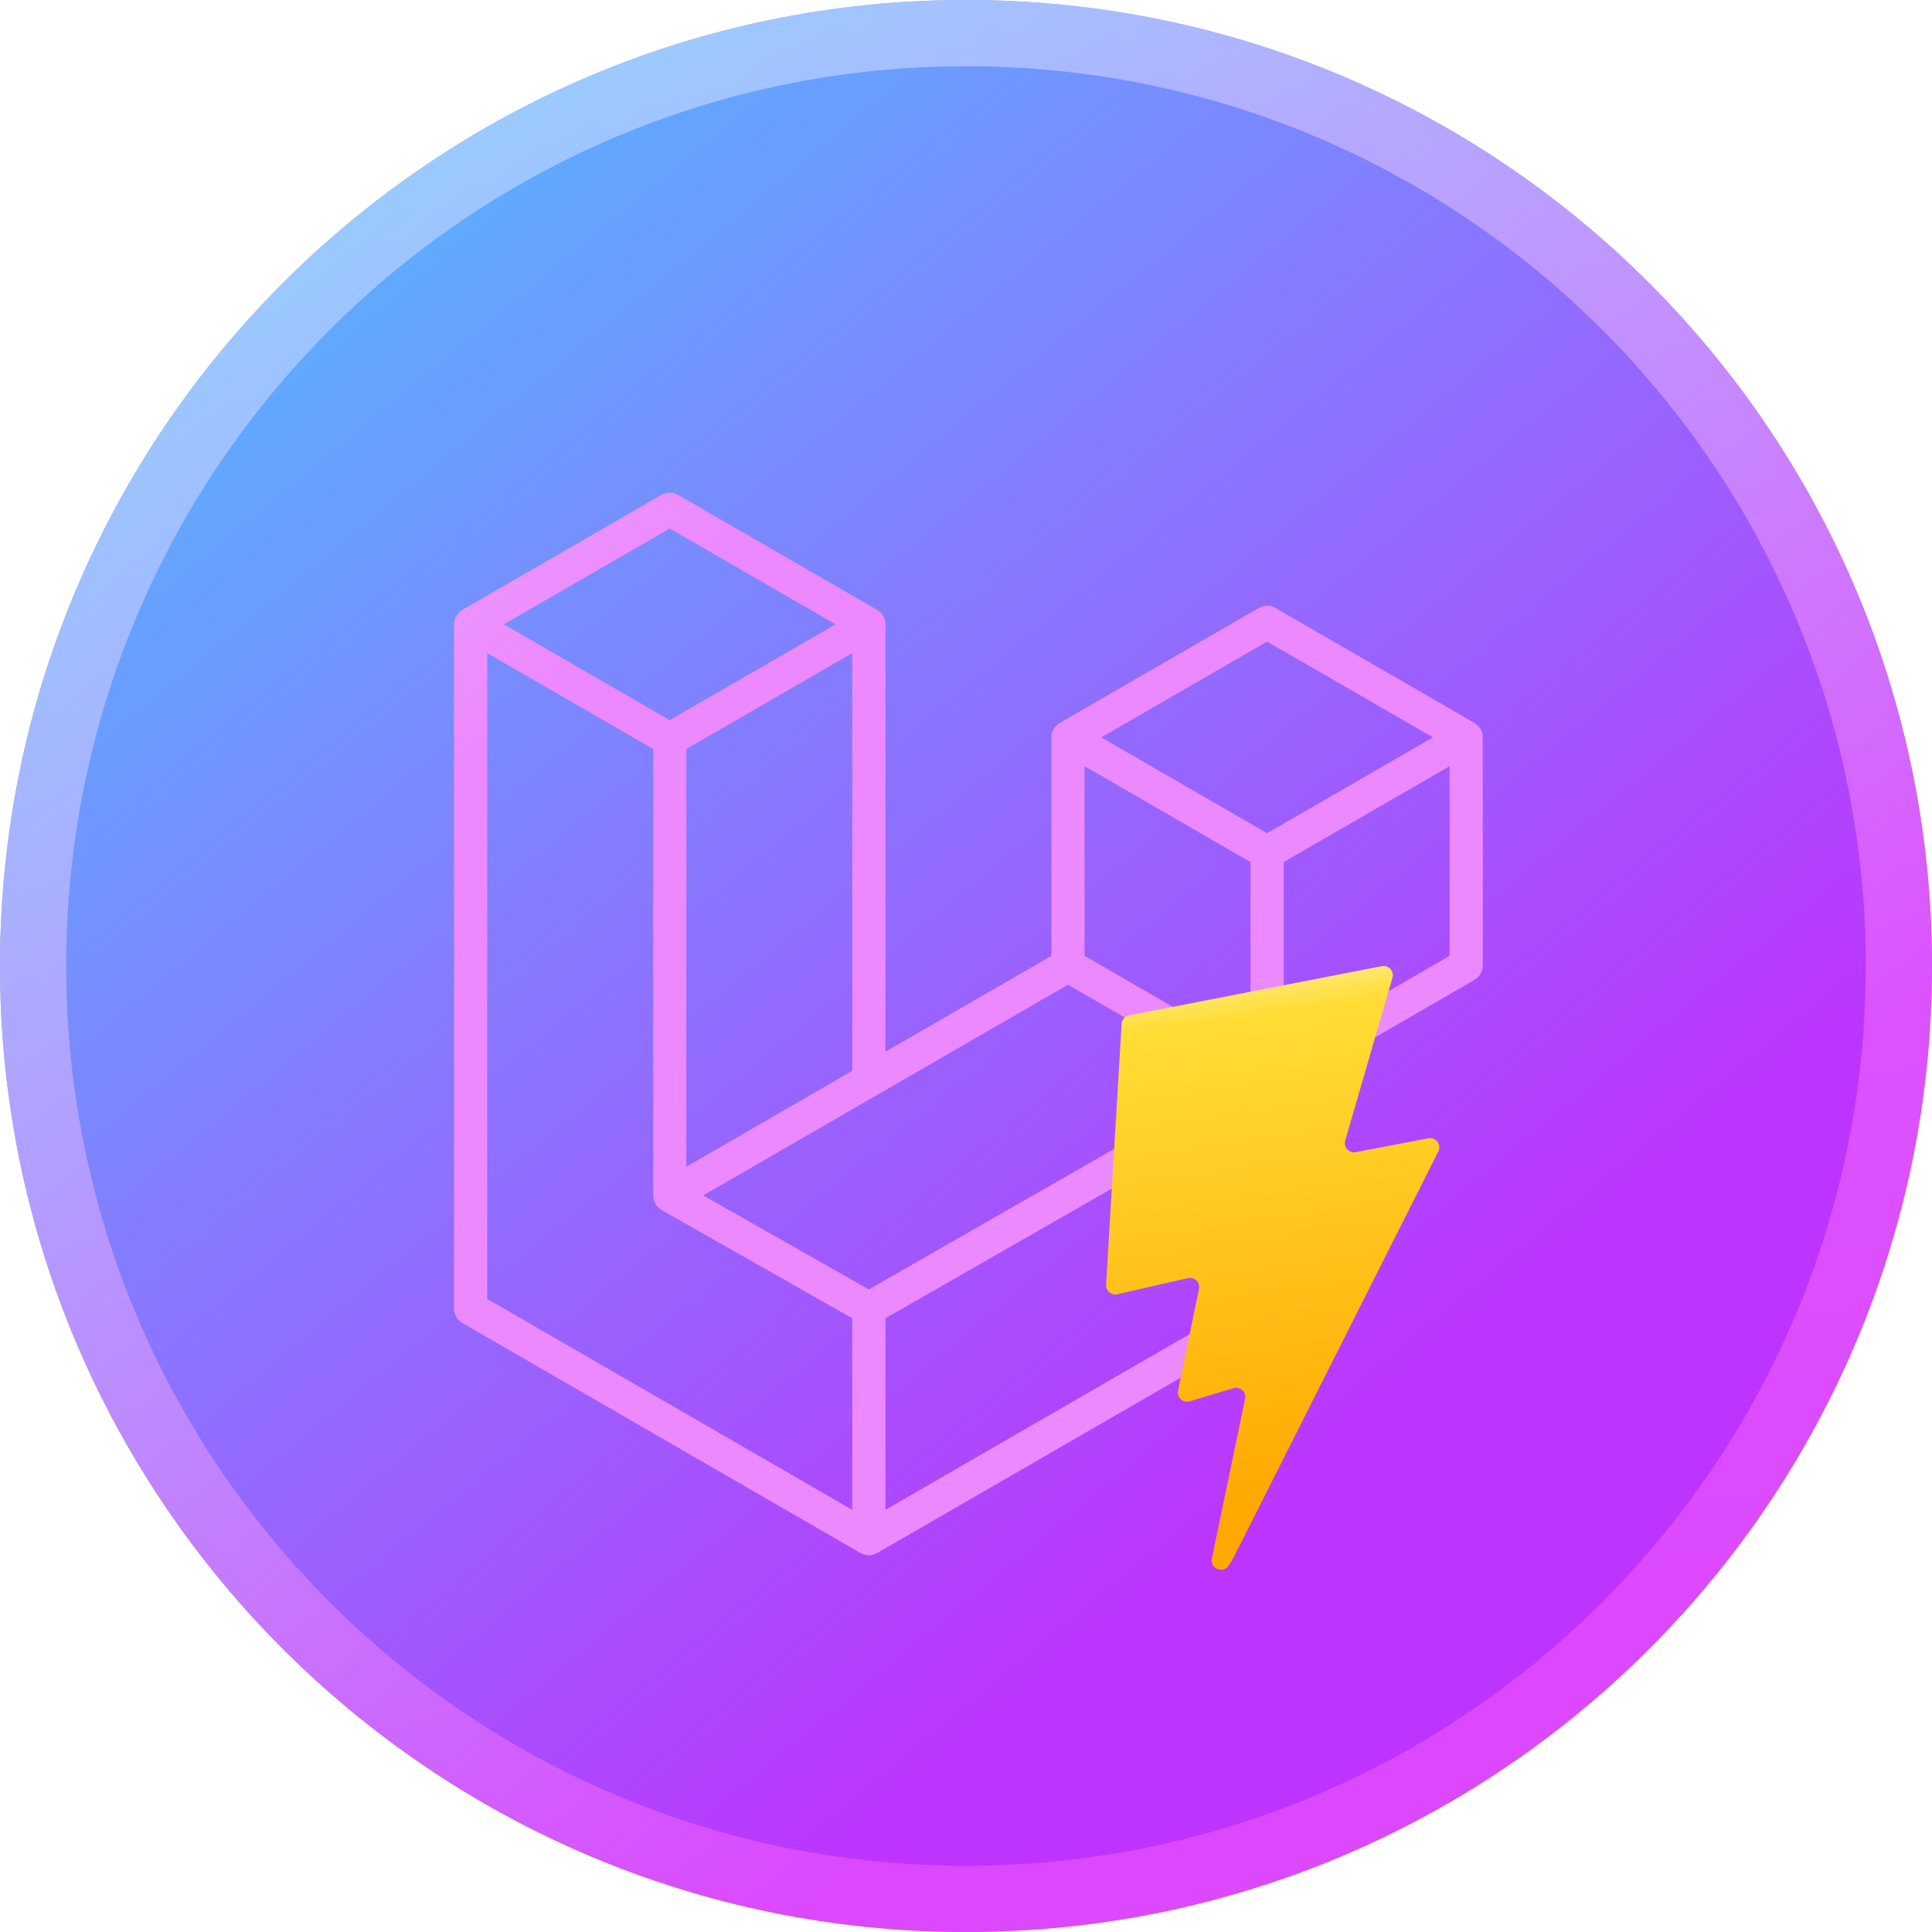
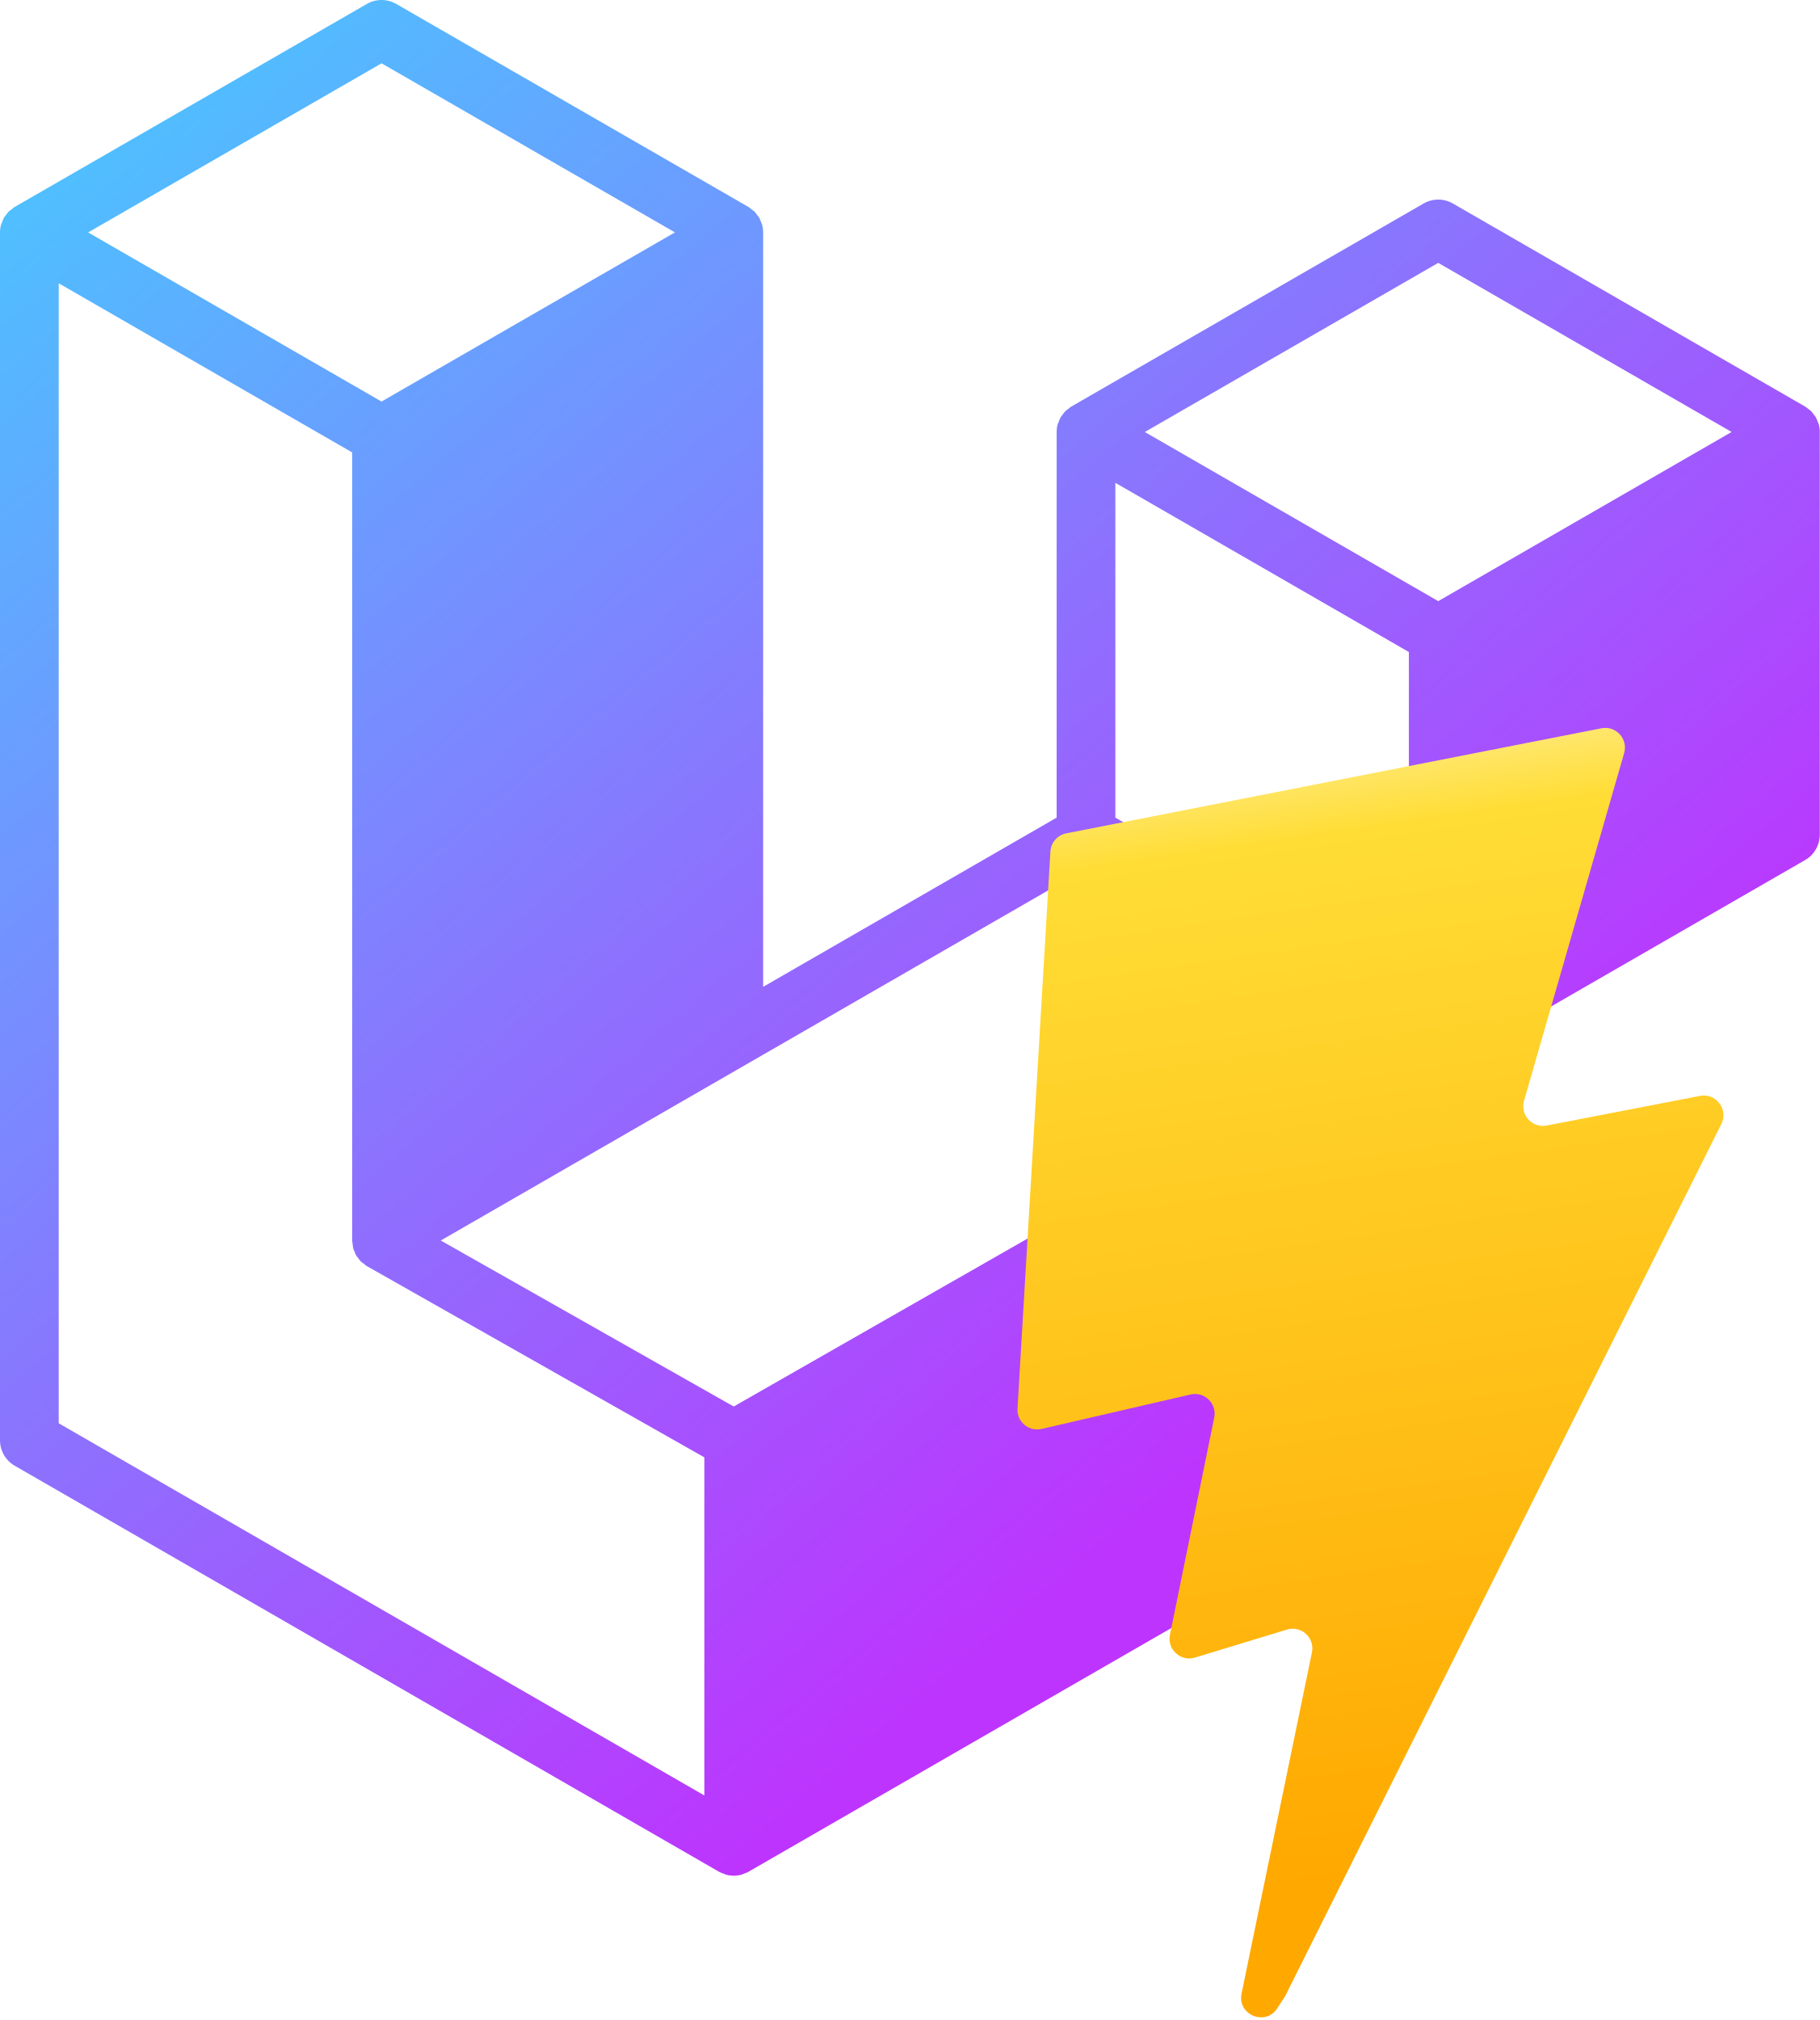
- <svg xmlns="http://www.w3.org/2000/svg" width="175" height="175" viewBox="0 0 175 175" fill="none">
-   <circle cx="87.5" cy="87.5" r="87.5" fill="#C4C4C4" />
-   <circle cx="87.5" cy="87.5" r="87.5" fill="url(#paint0_linear)" />
-   <path fill-rule="evenodd" clip-rule="evenodd" d="M134.26 66.399C134.295 66.528 134.312 66.66 134.312 66.793V87.453C134.313 87.718 134.243 87.978 134.11 88.208C133.978 88.437 133.787 88.627 133.558 88.759L116.275 98.743V118.531C116.275 119.069 115.99 119.566 115.524 119.838L79.448 140.674C79.365 140.721 79.275 140.752 79.185 140.784C79.151 140.795 79.12 140.816 79.084 140.825C78.832 140.892 78.567 140.892 78.314 140.825C78.273 140.814 78.236 140.791 78.196 140.776C78.114 140.746 78.027 140.72 77.948 140.674L41.879 119.838C41.65 119.706 41.46 119.515 41.328 119.286C41.195 119.056 41.125 118.796 41.125 118.531V56.551C41.125 56.416 41.144 56.284 41.178 56.156C41.189 56.113 41.215 56.073 41.23 56.03C41.258 55.951 41.285 55.87 41.326 55.796C41.354 55.747 41.395 55.708 41.429 55.663C41.472 55.602 41.512 55.54 41.562 55.487C41.605 55.444 41.662 55.412 41.711 55.375C41.765 55.329 41.814 55.28 41.876 55.245H41.878L59.913 44.826C60.141 44.694 60.4 44.625 60.664 44.625C60.927 44.625 61.186 44.694 61.414 44.826L79.45 55.245H79.454C79.514 55.282 79.564 55.329 79.619 55.373C79.668 55.41 79.722 55.444 79.765 55.486C79.818 55.54 79.855 55.602 79.9 55.663C79.932 55.708 79.975 55.747 80.002 55.796C80.045 55.872 80.069 55.951 80.099 56.03C80.114 56.073 80.141 56.113 80.152 56.158C80.186 56.286 80.204 56.419 80.204 56.551V95.263L95.233 86.581V66.791C95.233 66.659 95.252 66.525 95.286 66.399C95.299 66.354 95.323 66.314 95.338 66.271C95.368 66.192 95.395 66.111 95.436 66.038C95.464 65.989 95.505 65.949 95.537 65.904C95.582 65.844 95.62 65.782 95.672 65.729C95.716 65.686 95.77 65.654 95.819 65.616C95.875 65.571 95.924 65.522 95.984 65.486H95.986L114.023 55.068C114.251 54.936 114.51 54.866 114.774 54.866C115.037 54.866 115.296 54.936 115.524 55.068L133.56 65.486C133.624 65.524 133.673 65.571 133.729 65.614C133.776 65.652 133.83 65.686 133.873 65.727C133.926 65.782 133.963 65.844 134.008 65.904C134.042 65.949 134.084 65.989 134.11 66.038C134.153 66.111 134.177 66.192 134.207 66.271C134.224 66.314 134.249 66.354 134.26 66.399V66.399ZM131.306 86.581V69.401L124.994 73.046L116.275 78.083V95.263L131.308 86.581H131.306ZM113.271 117.659V100.468L104.694 105.382L80.202 119.406V136.76L113.271 117.659ZM44.132 59.159V117.659L77.196 136.758V119.408L59.922 109.6L59.917 109.596L59.909 109.592C59.851 109.559 59.802 109.51 59.748 109.468C59.701 109.43 59.647 109.4 59.605 109.359L59.602 109.353C59.553 109.306 59.519 109.248 59.478 109.195C59.44 109.144 59.395 109.101 59.365 109.048L59.363 109.043C59.329 108.986 59.309 108.918 59.284 108.854C59.26 108.798 59.228 108.745 59.213 108.685V108.683C59.194 108.611 59.191 108.536 59.183 108.463C59.175 108.406 59.16 108.35 59.16 108.293V108.289V67.842L50.443 62.803L44.132 59.161V59.159ZM60.666 47.873L45.639 56.551L60.662 65.23L75.687 56.55L60.662 47.873H60.666ZM68.48 102.034L77.198 96.999V59.159L70.886 62.805L62.167 67.842V105.682L68.48 102.034ZM114.774 58.114L99.749 66.793L114.774 75.471L129.797 66.791L114.774 58.114V58.114ZM113.271 78.083L104.551 73.046L98.24 69.401V86.581L106.957 91.616L113.271 95.263V78.083ZM78.697 116.798L100.736 104.175L111.752 97.867L96.738 89.194L79.452 99.18L63.697 108.28L78.697 116.798V116.798Z" fill="#ED8989" style="mix-blend-mode:lighten" />
-   <path d="M125.16 87.516L102.274 91.972C101.898 92.046 101.619 92.362 101.597 92.743L100.189 116.37C100.156 116.926 100.67 117.358 101.217 117.233L107.588 115.772C108.185 115.635 108.723 116.157 108.601 116.753L106.708 125.964C106.58 126.584 107.166 127.114 107.775 126.93L111.711 125.742C112.321 125.558 112.907 126.09 112.778 126.71L109.77 141.18C109.581 142.085 110.793 142.578 111.298 141.802L111.636 141.284L130.284 104.301C130.596 103.682 130.058 102.976 129.373 103.107L122.815 104.365C122.199 104.483 121.674 103.913 121.848 103.314L126.129 88.567C126.303 87.967 125.777 87.396 125.16 87.516Z" fill="url(#paint1_linear)" />
-   <rect x="3" y="3" width="169" height="169" rx="84.5" stroke="url(#paint2_linear)" stroke-width="6" style="mix-blend-mode:soft-light" />
+ <svg xmlns="http://www.w3.org/2000/svg" width="164" height="182" viewBox="0 0 164 182" fill="none">
+   <path fill-rule="evenodd" clip-rule="evenodd" d="M163.908 38.232C163.968 38.458 163.999 38.69 164 38.923V75.199C164 75.664 163.877 76.122 163.644 76.524C163.411 76.927 163.076 77.261 162.672 77.493L132.256 95.022V129.767C132.256 130.713 131.754 131.585 130.935 132.062L67.444 168.648C67.299 168.73 67.141 168.783 66.982 168.84C66.922 168.859 66.866 168.896 66.804 168.912C66.36 169.029 65.893 169.029 65.449 168.912C65.377 168.892 65.311 168.853 65.241 168.826C65.096 168.773 64.944 168.727 64.805 168.648L1.328 132.062C0.924 131.83 0.589 131.495 0.356 131.093C0.123 130.69 0 130.233 0 129.767V20.941C0 20.703 0.033 20.471 0.092 20.247C0.112 20.171 0.159 20.101 0.185 20.025C0.235 19.886 0.281 19.744 0.353 19.615C0.403 19.529 0.476 19.46 0.535 19.38C0.611 19.275 0.68 19.166 0.77 19.073C0.846 18.997 0.945 18.941 1.03 18.875C1.126 18.795 1.212 18.709 1.321 18.646H1.324L33.065 0.353C33.467 0.122 33.922 0 34.386 0C34.85 0 35.305 0.122 35.707 0.353L67.448 18.646H67.454C67.56 18.712 67.649 18.795 67.745 18.871C67.831 18.937 67.927 18.997 68.002 19.07C68.095 19.166 68.161 19.275 68.24 19.38C68.296 19.46 68.372 19.529 68.419 19.615C68.495 19.747 68.538 19.886 68.59 20.025C68.617 20.101 68.663 20.171 68.683 20.25C68.744 20.475 68.775 20.707 68.775 20.941V88.913L95.225 73.668V38.92C95.225 38.688 95.258 38.454 95.317 38.232C95.34 38.153 95.383 38.083 95.41 38.007C95.462 37.868 95.509 37.726 95.581 37.597C95.631 37.511 95.704 37.442 95.76 37.363C95.839 37.257 95.905 37.148 95.998 37.055C96.073 36.979 96.169 36.923 96.255 36.857C96.354 36.778 96.44 36.691 96.546 36.629H96.549L128.293 18.336C128.695 18.104 129.15 17.982 129.614 17.982C130.078 17.982 130.533 18.104 130.935 18.336L162.676 36.629C162.788 36.695 162.874 36.778 162.973 36.853C163.055 36.92 163.151 36.979 163.227 37.052C163.32 37.148 163.386 37.257 163.465 37.363C163.524 37.442 163.597 37.511 163.643 37.597C163.719 37.726 163.762 37.868 163.815 38.007C163.845 38.083 163.888 38.153 163.908 38.232ZM5.291 25.52V128.236L63.481 161.771V131.308L33.081 114.086L33.072 114.079L33.058 114.073C32.956 114.013 32.87 113.927 32.774 113.854C32.692 113.788 32.596 113.735 32.523 113.663L32.517 113.653C32.431 113.57 32.371 113.468 32.299 113.375C32.233 113.286 32.153 113.21 32.1 113.117L32.097 113.107C32.038 113.008 32.001 112.889 31.958 112.777C31.916 112.677 31.859 112.585 31.833 112.479V112.476C31.8 112.35 31.793 112.218 31.78 112.089C31.767 111.99 31.74 111.891 31.74 111.791V40.765L5.291 25.523V25.52ZM34.389 5.703L7.943 20.941L34.383 36.179L60.825 20.938L34.383 5.703H34.389ZM129.614 23.685L103.171 38.923L129.614 54.161L156.053 38.92L129.614 23.685ZM126.968 58.747L100.516 43.502V73.668L126.968 88.913V58.747ZM66.123 126.725L124.296 93.485L97.874 78.257L39.723 111.768L66.123 126.725Z" fill="url(#paint0_linear)" />
+   <path d="M144.327 65.617L96.092 75.084C95.299 75.24 94.712 75.912 94.664 76.72L91.697 126.913C91.627 128.095 92.712 129.012 93.864 128.746L107.293 125.642C108.549 125.352 109.684 126.46 109.426 127.726L105.436 147.295C105.168 148.612 106.402 149.738 107.687 149.347L115.981 146.823C117.267 146.432 118.503 147.562 118.23 148.88L111.89 179.618C111.493 181.541 114.047 182.589 115.111 180.941L115.823 179.84L155.127 101.275C155.785 99.959 154.65 98.459 153.208 98.738L139.385 101.41C138.086 101.661 136.98 100.45 137.347 99.177L146.369 67.85C146.736 66.575 145.627 65.362 144.327 65.617Z" fill="url(#paint1_linear)" />
  <defs>
-     <linearGradient id="paint0_linear" x1="-1.449" y1="-5.812" x2="116.618" y2="137.084" gradientUnits="userSpaceOnUse">
+     <linearGradient id="paint0_linear" x1="-1.358" y1="-5.613" x2="113.259" y2="129.003" gradientUnits="userSpaceOnUse">
      <stop stop-color="#41D1FF" />
      <stop offset="1" stop-color="#BD34FE" />
    </linearGradient>
-     <linearGradient id="paint1_linear" x1="108.636" y1="88.726" x2="115.513" y2="136.201" gradientUnits="userSpaceOnUse">
-       <stop stop-color="#FFEA83" />
-       <stop offset="0.083" stop-color="#FFDD35" />
-       <stop offset="1" stop-color="#FFA800" />
-     </linearGradient>
-     <linearGradient id="paint2_linear" x1="48.975" y1="3.923" x2="61.299" y2="158.044" gradientUnits="userSpaceOnUse">
+     <linearGradient id="paint1_linear" x1="109.5" y1="68.187" x2="124.221" y2="169.007" gradientUnits="userSpaceOnUse">
      <stop stop-color="#FFEA83" />
      <stop offset="0.083" stop-color="#FFDD35" />
      <stop offset="1" stop-color="#FFA800" />
    </linearGradient>
  </defs>
</svg>
